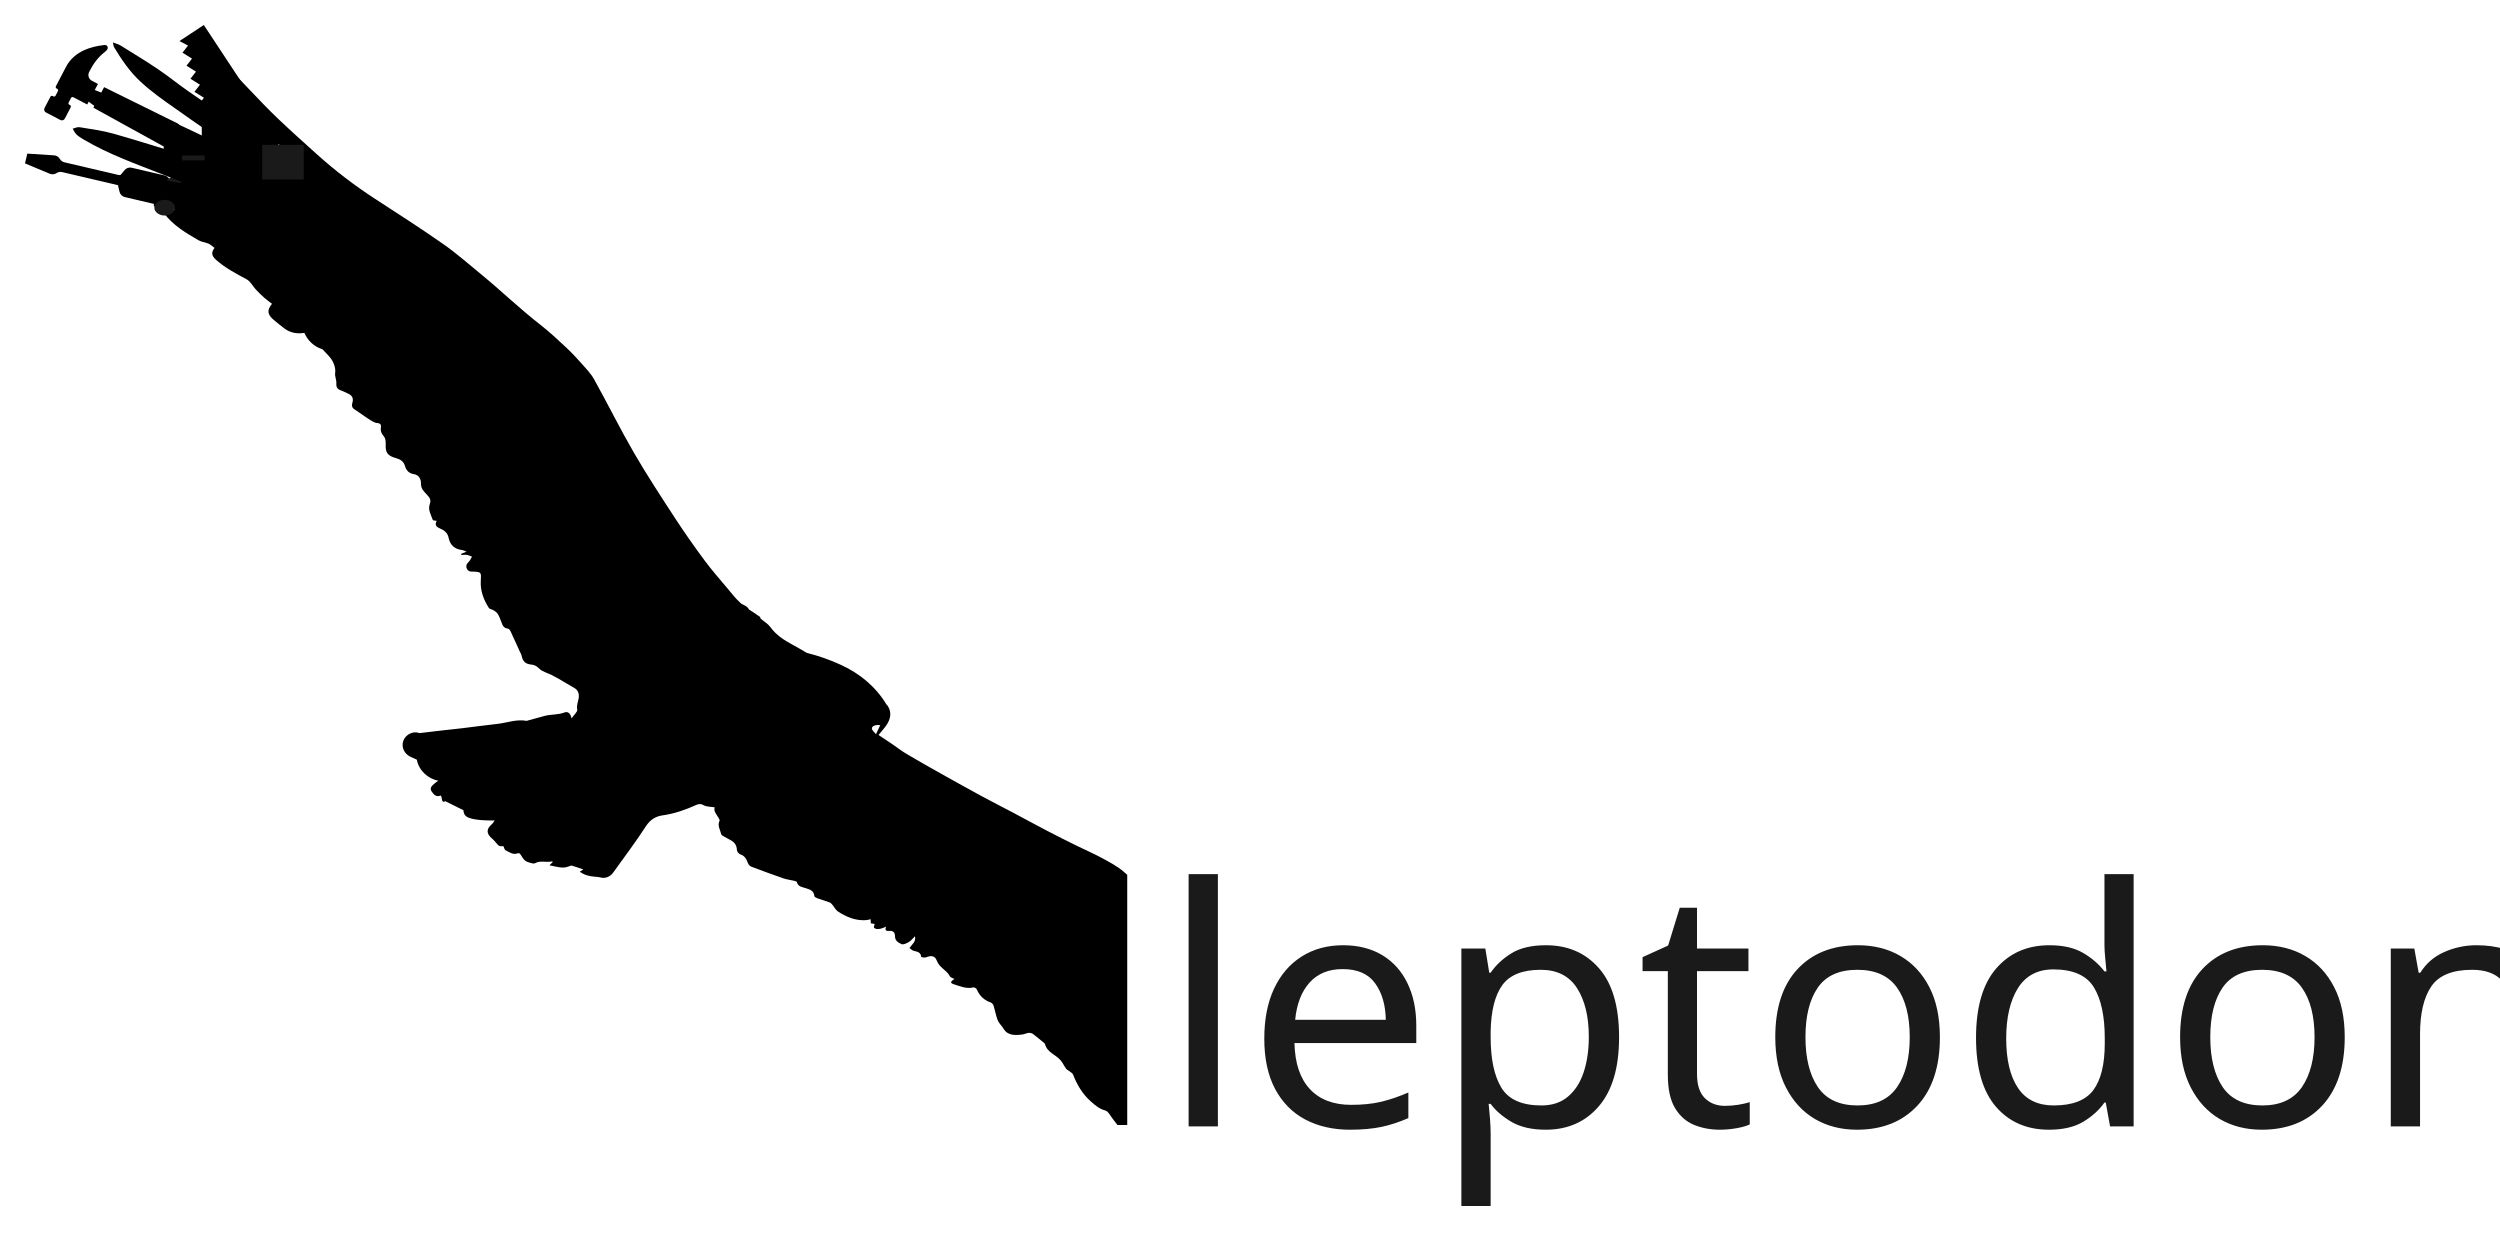
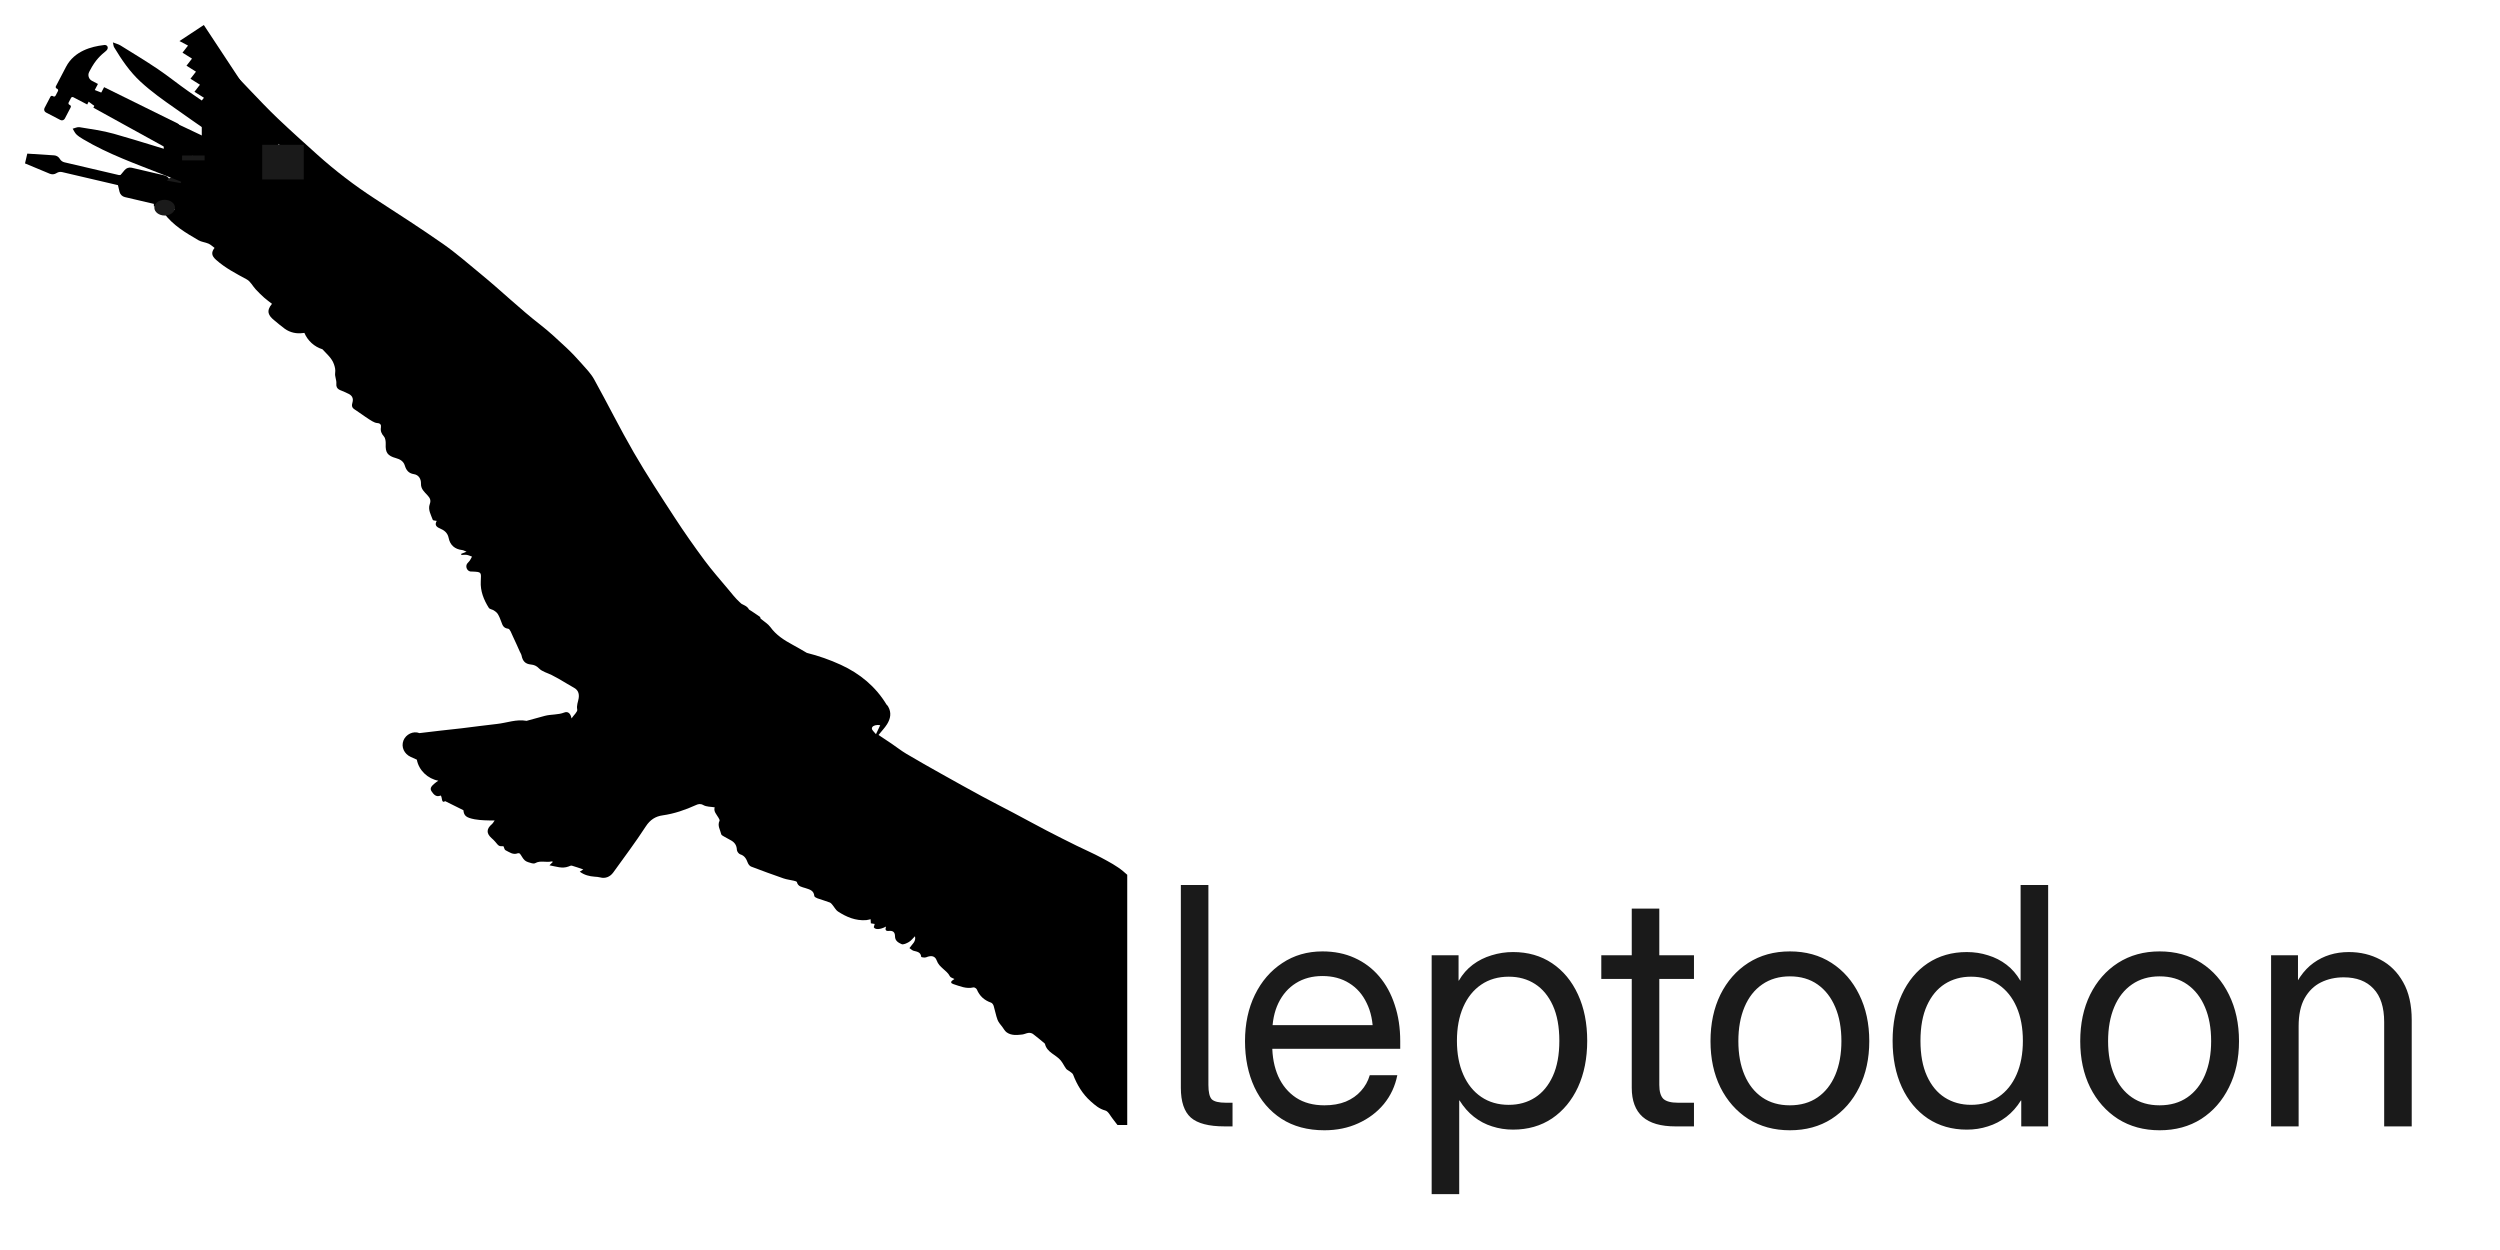
<svg xmlns="http://www.w3.org/2000/svg" width="1000" height="500" viewBox="0 0 1000 500" version="1.1" id="svg1">
  <defs id="defs1" />
  <g id="layer1" transform="matrix(0.9973234,0,0,0.9973234,0.9534296,-0.7032613)">
    <g id="g1" transform="matrix(2.573519,0,0,2.573519,-89.29165,-312.4219)">
      <g id="layer2" style="display:inline">
        <g id="g401" transform="matrix(0.01827893,-0.03501435,0.03501435,0.01827893,39.5016,141.8831)">
          <path class="st0" d="M 423.29,90.281 C 398.149,53.719 351.306,0 280.071,0 c -39.609,0 -86.875,0 -86.875,0 -3.578,0 -6.484,2.906 -6.484,6.469 v 3.063 c 0,3.563 -2.891,6.469 -6.469,6.469 H 159.68 c -3.578,0 -6.469,-2.906 -6.469,-6.469 V 6.469 C 153.211,2.906 150.305,0 146.727,0 H 96.431 C 89.29,0 83.478,5.813 83.478,12.969 v 64.344 c 0,7.172 5.813,12.969 12.953,12.969 h 50.297 c 3.578,0 6.484,-2.906 6.484,-6.469 v -3.047 c 0,-3.578 2.891,-6.484 6.469,-6.484 h 20.563 c 3.578,0 6.469,2.906 6.469,6.484 v 9.516 52.578 h 91.438 v -26.656 c 0,-14.313 11.609,-25.922 25.906,-25.922 0,0 6.641,0 7.234,0 48,0 73.156,10.281 97.156,20.563 15.281,6.561 27.421,-6.845 14.843,-20.564 z" id="path397" style="fill:#000000" />
          <path class="st0" d="m 266.056,512 c 5.234,0 10.234,-2.109 13.906,-5.844 3.656,-3.75 5.641,-8.813 5.531,-14.031 l -7.344,-321.844 h -91.438 l -7.328,321.844 c -0.125,5.219 1.875,10.281 5.531,14.031 3.656,3.734 8.672,5.844 13.891,5.844 z" id="path399" style="fill:#000000" />
        </g>
        <g style="fill:#000000" id="g461" transform="matrix(0.9408327,-0.5839953,0.5839953,0.9408327,37.63702,146.1973)">
          <path d="M 0,1 1,0 4.081,2.2 A 1,1 0 0 1 4.5,3.015 v 0.07 A 1,1 0 0 0 4.793,3.793 L 10.5,9.5 11.414,9.195 a 1,1 0 0 1 1.023,0.242 l 3.356,3.356 a 1,1 0 0 1 0,1.414 l -1.586,1.586 a 1,1 0 0 1 -1.414,0 L 9.437,12.437 A 1,1 0 0 1 9.195,11.414 L 9.5,10.5 3.793,4.793 A 1,1 0 0 0 3.086,4.5 H 3.015 A 1,1 0 0 1 2.201,4.081 Z m 11.354,9.646 a 0.501,0.501 0 0 0 -0.708,0.708 l 3,3 a 0.501,0.501 0 0 0 0.708,-0.708 z" id="path452" />
        </g>
        <g id="g636" transform="matrix(-0.04166864,-0.00854539,-0.00854539,0.04166864,82.60708,128.9564)">
          <path class="st0" d="m 50.448,345.976 c -13.915,13.916 -13.915,36.484 0,50.4 L 155.63,501.548 c 13.914,13.932 36.484,13.932 50.4,0.017 L 283.075,424.511 127.494,268.93 Z m 128.484,118.66 c -3.121,3.12 -8.209,3.137 -11.33,0.008 l -80.24,-80.24 c -3.129,-3.12 -3.12,-8.21 0,-11.338 l 33.504,-33.496 91.57,91.562 z" id="path632" style="fill:#000000" />
          <polygon class="st0" points="357,290.552 342.401,261.042 380.887,246.665 366.288,217.163 404.782,202.786 390.174,173.26 428.661,158.891 414.078,129.38 452.548,115.004 437.965,85.493 471.988,75.571 396.416,0 141.566,254.858 275.516,388.809 309.193,378.369 294.619,348.841 333.105,334.456 318.514,304.929 " id="polygon634" style="fill:#000000" />
        </g>
        <rect style="fill:#000000;stroke-width:0.265" id="rect699" width="7.369" height="8.41" x="68.852" y="139.077" />
        <rect style="fill:#000000;stroke-width:0.265" id="rect759" width="3.676" height="0.494" x="58.303" y="153.342" />
        <rect style="fill:#000000;stroke-width:0.265" id="rect753" width="4.417" height="2.859" x="75.808" y="144.348" />
        <rect style="fill:#000000;stroke-width:0.265" id="rect755" width="4.42" height="2.467" x="59.842" y="143.612" />
        <rect style="fill:#000000;stroke-width:0.265" id="rect757" width="3.558" height="2.713" x="65.771" y="141.354" />
      </g>
      <ellipse style="fill:#1a1a1a;stroke-width:0.265" id="path1028-3" cx="61.765" cy="150.392" rx="1.608" ry="1.226" />
      <path id="path175" style="fill:#000000;stroke-width:0.38" d="m 51.919,128.278 c 0.09,0.375 0.09,0.595 0.188,0.756 1.173,1.946 2.43,3.809 4.129,5.377 1.691,1.56 3.548,2.873 5.423,4.178 1.684,1.171 3.344,2.378 5.042,3.531 0.866,0.589 1.785,1.1 2.69,1.63 1.43,0.838 2.864,1.673 4.306,2.49 0.414,0.234 0.865,0.403 1.286,0.627 -0.995,-0.39 -2.004,-0.747 -2.98,-1.182 -1.681,-0.75 -3.339,-1.548 -5.008,-2.326 -2.66,-1.238 -5.289,-2.555 -7.989,-3.696 -3.731,-1.573 -7.515,-3.02 -11.286,-4.498 -0.442,-0.174 -0.937,-0.219 -1.414,-0.28 -0.171,-0.022 -0.356,0.086 -0.536,0.133 0.057,0.198 0.06,0.444 0.182,0.588 0.28,0.332 0.604,0.631 0.936,0.914 2.441,2.086 5.191,3.65 8.101,4.991 2.42,1.116 4.755,2.414 7.145,3.592 0.821,0.404 1.704,0.683 2.558,1.02 -0.016,0.062 -0.033,0.123 -0.05,0.184 -0.169,-0.04 -0.341,-0.07 -0.505,-0.119 -4.021,-1.231 -8.025,-2.518 -12.069,-3.667 -1.739,-0.494 -3.556,-0.728 -5.346,-1.026 -0.335,-0.057 -0.713,0.148 -1.071,0.234 0.189,0.301 0.332,0.649 0.58,0.889 0.31,0.301 0.691,0.535 1.066,0.758 3.943,2.34 8.25,3.857 12.491,5.527 0.924,0.364 1.849,0.728 2.773,1.091 -0.02,0.073 -0.04,0.146 -0.062,0.219 -0.369,-0.067 -0.736,-0.132 -1.105,-0.198 -2.281,-0.406 -4.557,-0.839 -6.846,-1.201 -0.501,-0.079 -1.044,0.058 -1.559,0.146 -0.207,0.036 -0.39,0.208 -0.728,0.398 0.601,0.482 1.037,0.973 1.582,1.242 2.453,1.216 4.935,2.369 7.408,3.546 0.107,0.051 0.209,0.116 0.347,0.192 -0.607,0.161 -1.156,0.307 -1.786,0.474 1.488,2.02 3.482,3.146 5.44,4.3 0.465,0.274 1.063,0.31 1.567,0.531 0.344,0.152 0.629,0.435 0.942,0.661 -0.561,0.728 -0.455,1.246 0.242,1.867 1.435,1.28 3.118,2.143 4.788,3.051 0.567,0.308 0.906,1.026 1.374,1.531 0.42,0.454 0.862,0.891 1.323,1.303 0.386,0.346 0.815,0.644 1.226,0.965 -0.978,1.155 -0.504,1.869 0.308,2.534 0.559,0.457 1.102,0.937 1.688,1.357 0.841,0.604 1.864,0.805 2.823,0.664 0.081,-0.012 0.157,-0.019 0.231,-0.023 0.505,1.212 1.552,2.17 2.811,2.55 0.663,0.731 1.454,1.357 1.799,2.345 0.16,0.457 0.251,0.868 0.181,1.376 -0.071,0.521 0.237,1.089 0.188,1.62 -0.095,1.013 0.724,1.011 1.282,1.317 0.153,0.084 0.314,0.155 0.477,0.22 0.665,0.27 0.959,0.736 0.747,1.446 -0.127,0.422 -0.107,0.759 0.301,1.026 0.572,0.373 1.125,0.778 1.691,1.162 0.361,0.245 0.719,0.495 1.099,0.707 0.239,0.133 0.511,0.266 0.776,0.282 0.471,0.028 0.645,0.267 0.575,0.681 -0.095,0.564 0.083,0.967 0.461,1.404 0.239,0.276 0.303,0.787 0.284,1.185 -0.068,1.342 0.295,1.832 1.593,2.194 0.598,0.167 1.17,0.451 1.386,1.161 0.211,0.693 0.567,1.211 1.413,1.338 0.755,0.113 1.13,0.758 1.105,1.486 -0.028,0.831 0.539,1.289 0.993,1.785 0.404,0.443 0.603,0.776 0.375,1.404 -0.313,0.864 0.189,1.662 0.474,2.456 0.037,0.104 0.376,0.099 0.613,0.155 -0.333,0.592 -0.123,0.913 0.51,1.179 0.634,0.267 1.187,0.663 1.348,1.479 0.218,1.106 0.95,1.759 2.11,1.886 0.207,0.023 0.403,0.151 0.679,0.259 -0.332,0.13 -0.581,0.229 -0.83,0.327 0.006,0.06 0.013,0.121 0.019,0.182 0.28,-0.009 0.567,-0.059 0.838,-0.017 0.282,0.043 0.548,0.178 0.823,0.272 -0.116,0.211 -0.218,0.432 -0.353,0.629 -0.11,0.161 -0.273,0.287 -0.389,0.445 -0.324,0.44 -0.065,1.127 0.467,1.24 0.105,0.023 0.218,0.009 0.328,0.014 1.43,0.065 1.395,0.063 1.314,1.515 -0.085,1.517 0.459,2.881 1.25,4.138 0.135,0.214 0.539,0.242 0.789,0.404 0.234,0.153 0.482,0.338 0.622,0.571 0.223,0.372 0.386,0.784 0.533,1.195 0.192,0.536 0.328,0.992 1.078,1.085 0.291,0.036 0.523,0.765 0.735,1.203 0.375,0.775 0.716,1.567 1.07,2.351 0.096,0.211 0.237,0.412 0.282,0.632 0.175,0.88 0.59,1.305 1.446,1.393 0.502,0.051 0.865,0.191 1.271,0.608 0.493,0.505 1.306,0.696 1.976,1.032 0.372,0.186 0.742,0.381 1.102,0.59 0.804,0.467 1.594,0.956 2.405,1.412 0.575,0.322 0.814,0.868 0.699,1.608 -0.09,0.581 -0.36,1.105 -0.225,1.771 0.071,0.347 -0.513,0.828 -0.89,1.38 -0.147,-0.795 -0.565,-1.142 -1.124,-0.922 -0.998,0.393 -2.061,0.257 -3.063,0.529 -0.897,0.243 -1.793,0.491 -2.69,0.736 -0.042,0.012 -0.087,0.045 -0.126,0.037 -1.59,-0.297 -3.085,0.319 -4.627,0.483 -1.825,0.194 -3.643,0.457 -5.467,0.671 -2.2,0.257 -4.407,0.468 -6.601,0.756 -0.968,-0.388 -2.121,0.195 -2.492,1.137 -0.409,1.04 0.135,2.117 1.114,2.562 0.322,0.146 0.646,0.293 0.968,0.439 0.305,1.67 1.72,2.984 3.349,3.277 -0.223,0.146 -0.437,0.301 -0.631,0.474 -0.316,0.282 -0.778,0.663 -0.43,1.175 0.324,0.477 0.716,0.979 1.438,0.658 0.284,0.332 0.043,1.273 0.7,0.885 1.044,0.519 1.922,0.956 2.831,1.407 0.091,0.869 0.415,1.159 1.759,1.417 0.493,0.095 1,0.125 1.502,0.155 0.498,0.029 0.998,0.022 1.606,0.031 -0.152,0.208 -0.259,0.431 -0.431,0.576 -0.857,0.724 -0.88,1.429 -0.054,2.166 0.198,0.177 0.401,0.357 0.569,0.562 0.583,0.712 0.578,0.717 1.3,0.71 0.109,0.237 0.149,0.542 0.301,0.615 0.598,0.29 1.162,0.775 1.92,0.483 0.096,-0.037 0.291,0.002 0.349,0.076 0.267,0.341 0.444,0.775 0.765,1.043 0.287,0.239 0.713,0.324 1.089,0.438 0.158,0.048 0.381,0.055 0.516,-0.02 0.814,-0.469 1.712,-0.06 2.548,-0.269 0.051,-0.013 0.116,0.035 0.212,0.066 -0.147,0.149 -0.274,0.276 -0.538,0.538 1.076,0.194 1.975,0.559 2.956,0.192 0.175,-0.065 0.385,-0.18 0.541,-0.136 0.604,0.169 1.193,0.392 1.776,0.591 -0.107,0.068 -0.278,0.175 -0.551,0.346 0.741,0.547 1.509,0.72 2.324,0.782 0.294,0.022 0.597,0.037 0.878,0.115 0.727,0.2 1.497,-0.051 2.014,-0.768 1.716,-2.382 3.482,-4.731 5.078,-7.19 0.67,-1.03 1.508,-1.559 2.61,-1.714 1.836,-0.259 3.549,-0.854 5.223,-1.614 0.34,-0.155 0.679,-0.245 1.136,0.014 0.496,0.282 1.175,0.246 1.766,0.347 -0.208,0.639 0.281,1.087 0.58,1.607 0.087,0.15 0.228,0.377 0.174,0.487 -0.372,0.764 0.113,1.41 0.261,2.093 0.031,0.144 0.266,0.262 0.429,0.358 0.377,0.222 0.77,0.413 1.147,0.634 0.545,0.322 0.838,0.773 0.866,1.444 0.011,0.25 0.286,0.63 0.517,0.7 0.7,0.213 0.955,0.723 1.186,1.328 0.088,0.231 0.299,0.5 0.519,0.584 1.673,0.64 3.358,1.255 5.05,1.842 0.51,0.177 1.06,0.231 1.589,0.358 0.179,0.043 0.468,0.112 0.495,0.22 0.17,0.714 0.799,0.756 1.315,0.928 0.654,0.218 1.323,0.355 1.398,1.242 0.011,0.134 0.303,0.291 0.492,0.359 0.637,0.231 1.293,0.403 1.924,0.648 0.194,0.074 0.338,0.298 0.485,0.469 0.261,0.307 0.45,0.714 0.768,0.923 1.333,0.873 2.767,1.477 4.411,1.356 0.216,-0.016 0.427,-0.087 0.691,-0.144 0.014,0.221 0.025,0.426 0.039,0.641 0.189,0.031 0.372,0.062 0.6,0.099 -0.058,0.2 -0.103,0.36 -0.145,0.507 0.212,0.42 1.001,0.381 1.912,-0.101 -0.133,0.42 -0.144,0.736 0.427,0.679 0.649,-0.067 0.971,0.184 0.971,0.846 0,0.724 0.562,0.999 1.015,1.209 0.279,0.129 0.807,-0.125 1.15,-0.329 0.346,-0.204 0.601,-0.559 0.948,-0.897 0.208,0.84 -0.482,1.266 -0.862,1.85 0.252,0.167 0.432,0.359 0.648,0.417 0.544,0.144 1.116,0.195 1.185,0.951 0.005,0.051 0.544,0.158 0.761,0.067 0.749,-0.315 1.388,-0.267 1.656,0.499 0.392,1.118 1.561,1.489 2.058,2.469 0.096,0.191 0.432,0.261 0.697,0.41 -0.081,0.059 -0.17,0.127 -0.261,0.189 -0.37,0.248 -0.299,0.479 0.071,0.597 1.026,0.324 2.025,0.799 3.162,0.523 0.146,-0.036 0.459,0.163 0.526,0.322 0.43,1.035 1.171,1.694 2.223,2.058 0.177,0.06 0.341,0.321 0.403,0.521 0.219,0.711 0.338,1.457 0.597,2.151 0.156,0.417 0.494,0.767 0.766,1.137 0.209,0.287 0.388,0.625 0.666,0.822 0.728,0.516 1.583,0.424 2.409,0.334 0.34,-0.036 0.662,-0.223 1.001,-0.257 0.223,-0.024 0.507,0.041 0.685,0.173 0.598,0.443 1.163,0.933 1.739,1.407 0.048,0.04 0.114,0.087 0.127,0.141 0.316,1.35 1.714,1.664 2.468,2.591 0.319,0.392 0.53,0.871 0.83,1.28 0.131,0.177 0.375,0.263 0.553,0.407 0.191,0.155 0.452,0.297 0.533,0.503 0.61,1.598 1.471,3.036 2.749,4.171 0.66,0.588 1.325,1.175 2.27,1.426 0.464,0.122 0.781,0.825 1.146,1.28 0.257,0.322 0.504,0.652 0.752,0.982 h 1.52 v -38.998 c -0.206,-0.185 -0.414,-0.366 -0.626,-0.544 -1.005,-0.842 -2.205,-1.467 -3.368,-2.097 -1.268,-0.685 -2.599,-1.251 -3.891,-1.891 -1.57,-0.776 -3.136,-1.558 -4.69,-2.369 -1.739,-0.908 -3.459,-1.853 -5.195,-2.772 -1.605,-0.85 -3.228,-1.667 -4.826,-2.534 -2.132,-1.156 -4.253,-2.335 -6.368,-3.522 -1.832,-1.027 -3.663,-2.061 -5.468,-3.132 -0.789,-0.468 -1.514,-1.043 -2.275,-1.561 -0.679,-0.462 -1.366,-0.911 -2.053,-1.369 0.494,-0.613 0.972,-1.105 1.326,-1.67 0.536,-0.857 0.725,-1.789 0.186,-2.736 -0.064,-0.112 -0.161,-0.25 -0.265,-0.329 -1.692,-2.798 -4.131,-4.822 -7.117,-6.195 -1.704,-0.784 -3.482,-1.406 -5.3,-1.862 -0.728,-0.428 -1.48,-0.866 -2.245,-1.28 -1.316,-0.712 -2.544,-1.497 -3.446,-2.748 -0.356,-0.494 -0.94,-0.823 -1.519,-1.311 v -5.2e-4 -5.2e-4 c 0.001,-0.018 -0.025,-0.227 -0.142,-0.309 -0.535,-0.381 -1.09,-0.736 -1.669,-1.115 -0.152,-0.308 -0.392,-0.488 -0.697,-0.644 -0.155,-0.079 -0.31,-0.159 -0.467,-0.238 -0.087,-0.081 -0.179,-0.161 -0.272,-0.246 -0.668,-0.603 -1.227,-1.331 -1.807,-2.027 -1.246,-1.494 -2.54,-2.952 -3.696,-4.514 -1.601,-2.161 -3.149,-4.366 -4.617,-6.619 -2.186,-3.355 -4.385,-6.71 -6.392,-10.173 -2.168,-3.744 -4.088,-7.631 -6.189,-11.415 -0.507,-0.913 -1.275,-1.689 -1.976,-2.483 -0.753,-0.851 -1.533,-1.686 -2.365,-2.459 -1.314,-1.221 -2.624,-2.461 -4.038,-3.558 -3.189,-2.473 -6.085,-5.285 -9.201,-7.839 -1.962,-1.607 -3.871,-3.295 -5.944,-4.745 -3.48,-2.434 -7.058,-4.726 -10.621,-7.042 -3.181,-2.069 -6.186,-4.362 -9.006,-6.897 -2.079,-1.869 -4.162,-3.737 -6.187,-5.665 -1.486,-1.415 -2.895,-2.913 -4.315,-4.395 -1.938,-2.02 -3.853,-4.063 -5.789,-6.086 -0.198,-0.208 -0.465,-0.352 -0.7,-0.526 -0.066,0.034 -0.134,0.067 -0.2,0.101 0.051,0.322 0.042,0.669 0.163,0.962 0.9,2.182 1.685,4.44 3.208,6.29 1.234,1.498 2.465,3.025 3.886,4.334 2.144,1.974 4.452,3.772 6.69,5.645 0.124,0.104 0.232,0.223 0.28,0.446 -0.166,-0.065 -0.347,-0.107 -0.498,-0.2 -3.072,-1.906 -6.165,-3.781 -9.204,-5.743 -2.502,-1.614 -4.954,-3.311 -7.397,-5.013 -1.616,-1.125 -3.147,-2.374 -4.779,-3.474 -1.903,-1.283 -3.87,-2.471 -5.819,-3.681 -0.302,-0.188 -0.67,-0.273 -1.181,-0.474 z M 171.033,234.665 c 0.069,-0.004 0.14,-0.003 0.213,0.001 0.083,0.005 0.169,0.015 0.256,0.031 -0.198,0.42 -0.388,0.821 -0.661,1.396 -0.282,-0.367 -0.622,-0.61 -0.635,-0.872 -0.018,-0.319 0.345,-0.531 0.827,-0.556 z" />
      <rect style="fill:#1a1a1a;stroke-width:0.265" id="rect918" width="6.48" height="5.402" x="75.188" y="144.24" />
      <rect style="fill:#1a1a1a;stroke-width:0.265" id="rect972" width="3.51" height="0.76" x="62.702" y="145.91" />
      <ellipse style="fill:#1a1a1a;stroke-width:0.265" id="path1028" cx="59.988" cy="154.037" rx="1.608" ry="1.226" />
-       <text xml:space="preserve" style="font-size:51.712px;font-family:sans-serif;-inkscape-font-specification:'sans-serif, Normal';fill:#e6e6e6;fill-opacity:1;stroke-width:0.539" x="215.175" y="297.216" id="text1747">
-         <tspan id="tspan1745" style="fill:#1a1a1a;stroke-width:0.539" x="215.175" y="297.216">leptodon</tspan>
-       </text>
+       <path style="font-size:51.712px;font-family:'Adwaita Sans';-inkscape-font-specification:'Adwaita Sans';fill:#1a1a1a;stroke-width:0.539" d="m 225.174,297.216 q -3.687,0 -5.252,-1.364 -1.566,-1.389 -1.566,-4.646 v -31.613 h 4.293 v 31.159 q 0,1.692 0.53,2.247 0.555,0.53 2.197,0.53 0.202,0 0.505,0 0.328,0 0.53,0 v 3.687 q -0.303,0 -0.631,0 -0.303,0 -0.606,0 z m 15.554,0.606 q -3.914,0 -6.691,-1.793 -2.752,-1.793 -4.217,-4.924 -1.465,-3.156 -1.465,-7.171 0,-4.065 1.54,-7.222 1.54,-3.156 4.267,-4.949 2.727,-1.818 6.262,-1.818 2.778,0 5,1.01 2.247,1.01 3.838,2.879 1.591,1.869 2.424,4.444 0.859,2.55 0.859,5.656 v 1.187 h -21.917 v -3.687 h 19.518 l -1.843,1.288 q 0,-2.727 -0.985,-4.722 -0.96,-2.02 -2.727,-3.106 -1.768,-1.111 -4.166,-1.111 -2.374,0 -4.141,1.111 -1.742,1.086 -2.727,3.106 -0.96,1.995 -0.96,4.722 v 1.818 q 0,2.752 0.934,4.873 0.96,2.121 2.778,3.333 1.818,1.187 4.419,1.187 1.894,0 3.333,-0.581 1.439,-0.606 2.374,-1.667 0.96,-1.061 1.363,-2.449 h 4.293 q -0.505,2.55 -2.096,4.495 -1.591,1.919 -3.99,3.005 -2.374,1.086 -5.277,1.086 z m 16.716,9.949 v -37.219 h 4.192 v 3.939 h 0.051 q 0.859,-1.49 2.172,-2.475 1.313,-0.985 2.929,-1.465 1.616,-0.505 3.333,-0.505 3.485,0 6.085,1.742 2.601,1.742 4.04,4.873 1.439,3.106 1.439,7.222 0,4.091 -1.439,7.222 -1.439,3.106 -4.04,4.873 -2.601,1.742 -6.085,1.742 -1.717,0 -3.257,-0.505 -1.54,-0.48 -2.828,-1.49 -1.288,-1.01 -2.247,-2.55 h -0.051 v 14.595 z m 12.019,-13.913 q 2.323,0 4.091,-1.136 1.768,-1.136 2.778,-3.358 1.01,-2.222 1.01,-5.479 0,-3.283 -1.01,-5.505 -1.01,-2.222 -2.778,-3.358 -1.768,-1.136 -4.091,-1.136 -2.475,0 -4.293,1.237 -1.818,1.237 -2.803,3.485 -0.985,2.247 -0.985,5.277 0,3.005 0.985,5.252 0.985,2.247 2.803,3.485 1.818,1.237 4.293,1.237 z m 28.861,-23.306 v 3.687 h -14.443 v -3.687 z m -9.696,-7.272 h 4.293 v 27.472 q 0,1.54 0.631,2.172 0.656,0.606 2.298,0.606 0.581,0 1.237,0 0.682,0 1.237,0 v 3.687 q -0.657,0 -1.439,0 -0.783,0 -1.439,0 -3.434,0 -5.126,-1.49 -1.692,-1.515 -1.692,-4.52 z m 24.644,34.542 q -3.687,0 -6.489,-1.768 -2.778,-1.793 -4.343,-4.924 -1.54,-3.131 -1.54,-7.196 0,-4.091 1.54,-7.247 1.566,-3.156 4.343,-4.949 2.803,-1.793 6.489,-1.793 3.712,0 6.489,1.793 2.778,1.793 4.318,4.949 1.566,3.156 1.566,7.247 0,4.065 -1.566,7.196 -1.54,3.131 -4.318,4.924 -2.778,1.768 -6.489,1.768 z m 0,-3.889 q 2.525,0 4.318,-1.237 1.793,-1.237 2.752,-3.485 0.96,-2.273 0.96,-5.277 0,-3.055 -0.96,-5.303 -0.96,-2.273 -2.752,-3.535 -1.793,-1.262 -4.318,-1.262 -2.5,0 -4.318,1.262 -1.793,1.237 -2.752,3.51 -0.96,2.273 -0.96,5.328 0,3.03 0.96,5.277 0.96,2.247 2.752,3.485 1.793,1.237 4.318,1.237 z m 27.573,3.788 q -3.459,0 -6.085,-1.742 -2.601,-1.768 -4.04,-4.873 -1.439,-3.131 -1.439,-7.222 0,-4.116 1.439,-7.222 1.439,-3.131 4.04,-4.873 2.626,-1.742 6.085,-1.742 1.742,0 3.308,0.505 1.591,0.48 2.879,1.465 1.288,0.985 2.146,2.475 h 0.051 v -14.898 h 4.293 v 37.623 h -4.192 v -4.04 h -0.051 q -0.96,1.54 -2.273,2.55 -1.313,1.01 -2.879,1.49 -1.54,0.505 -3.283,0.505 z m 0.657,-3.863 q 2.475,0 4.293,-1.237 1.818,-1.237 2.803,-3.485 0.985,-2.247 0.985,-5.252 0,-3.03 -0.985,-5.277 -0.985,-2.247 -2.803,-3.485 -1.818,-1.237 -4.293,-1.237 -2.298,0 -4.091,1.136 -1.768,1.136 -2.778,3.358 -1.01,2.222 -1.01,5.505 0,3.257 1.01,5.479 1.01,2.222 2.778,3.358 1.793,1.136 4.091,1.136 z m 29.391,3.964 q -3.687,0 -6.489,-1.768 -2.778,-1.793 -4.343,-4.924 -1.54,-3.131 -1.54,-7.196 0,-4.091 1.54,-7.247 1.566,-3.156 4.343,-4.949 2.803,-1.793 6.489,-1.793 3.712,0 6.489,1.793 2.778,1.793 4.318,4.949 1.566,3.156 1.566,7.247 0,4.065 -1.566,7.196 -1.54,3.131 -4.318,4.924 -2.778,1.768 -6.489,1.768 z m 0,-3.889 q 2.525,0 4.318,-1.237 1.793,-1.237 2.752,-3.485 0.96,-2.273 0.96,-5.277 0,-3.055 -0.96,-5.303 -0.96,-2.273 -2.752,-3.535 -1.793,-1.262 -4.318,-1.262 -2.5,0 -4.318,1.262 -1.793,1.237 -2.752,3.51 -0.96,2.273 -0.96,5.328 0,3.03 0.96,5.277 0.96,2.247 2.752,3.485 1.793,1.237 4.318,1.237 z m 21.665,-12.322 v 15.605 h -4.293 v -26.664 h 4.192 v 6.464 h -1.212 q 1.313,-3.611 3.636,-5.277 2.348,-1.692 5.505,-1.692 2.702,0 4.924,1.187 2.222,1.162 3.535,3.51 1.338,2.348 1.338,5.909 v 16.564 h -4.293 v -16.261 q 0,-3.459 -1.667,-5.202 -1.641,-1.768 -4.646,-1.768 -1.944,0 -3.535,0.783 -1.591,0.783 -2.55,2.475 -0.934,1.667 -0.934,4.368 z" id="text1747" aria-label="leptodon" />
    </g>
  </g>
</svg>
